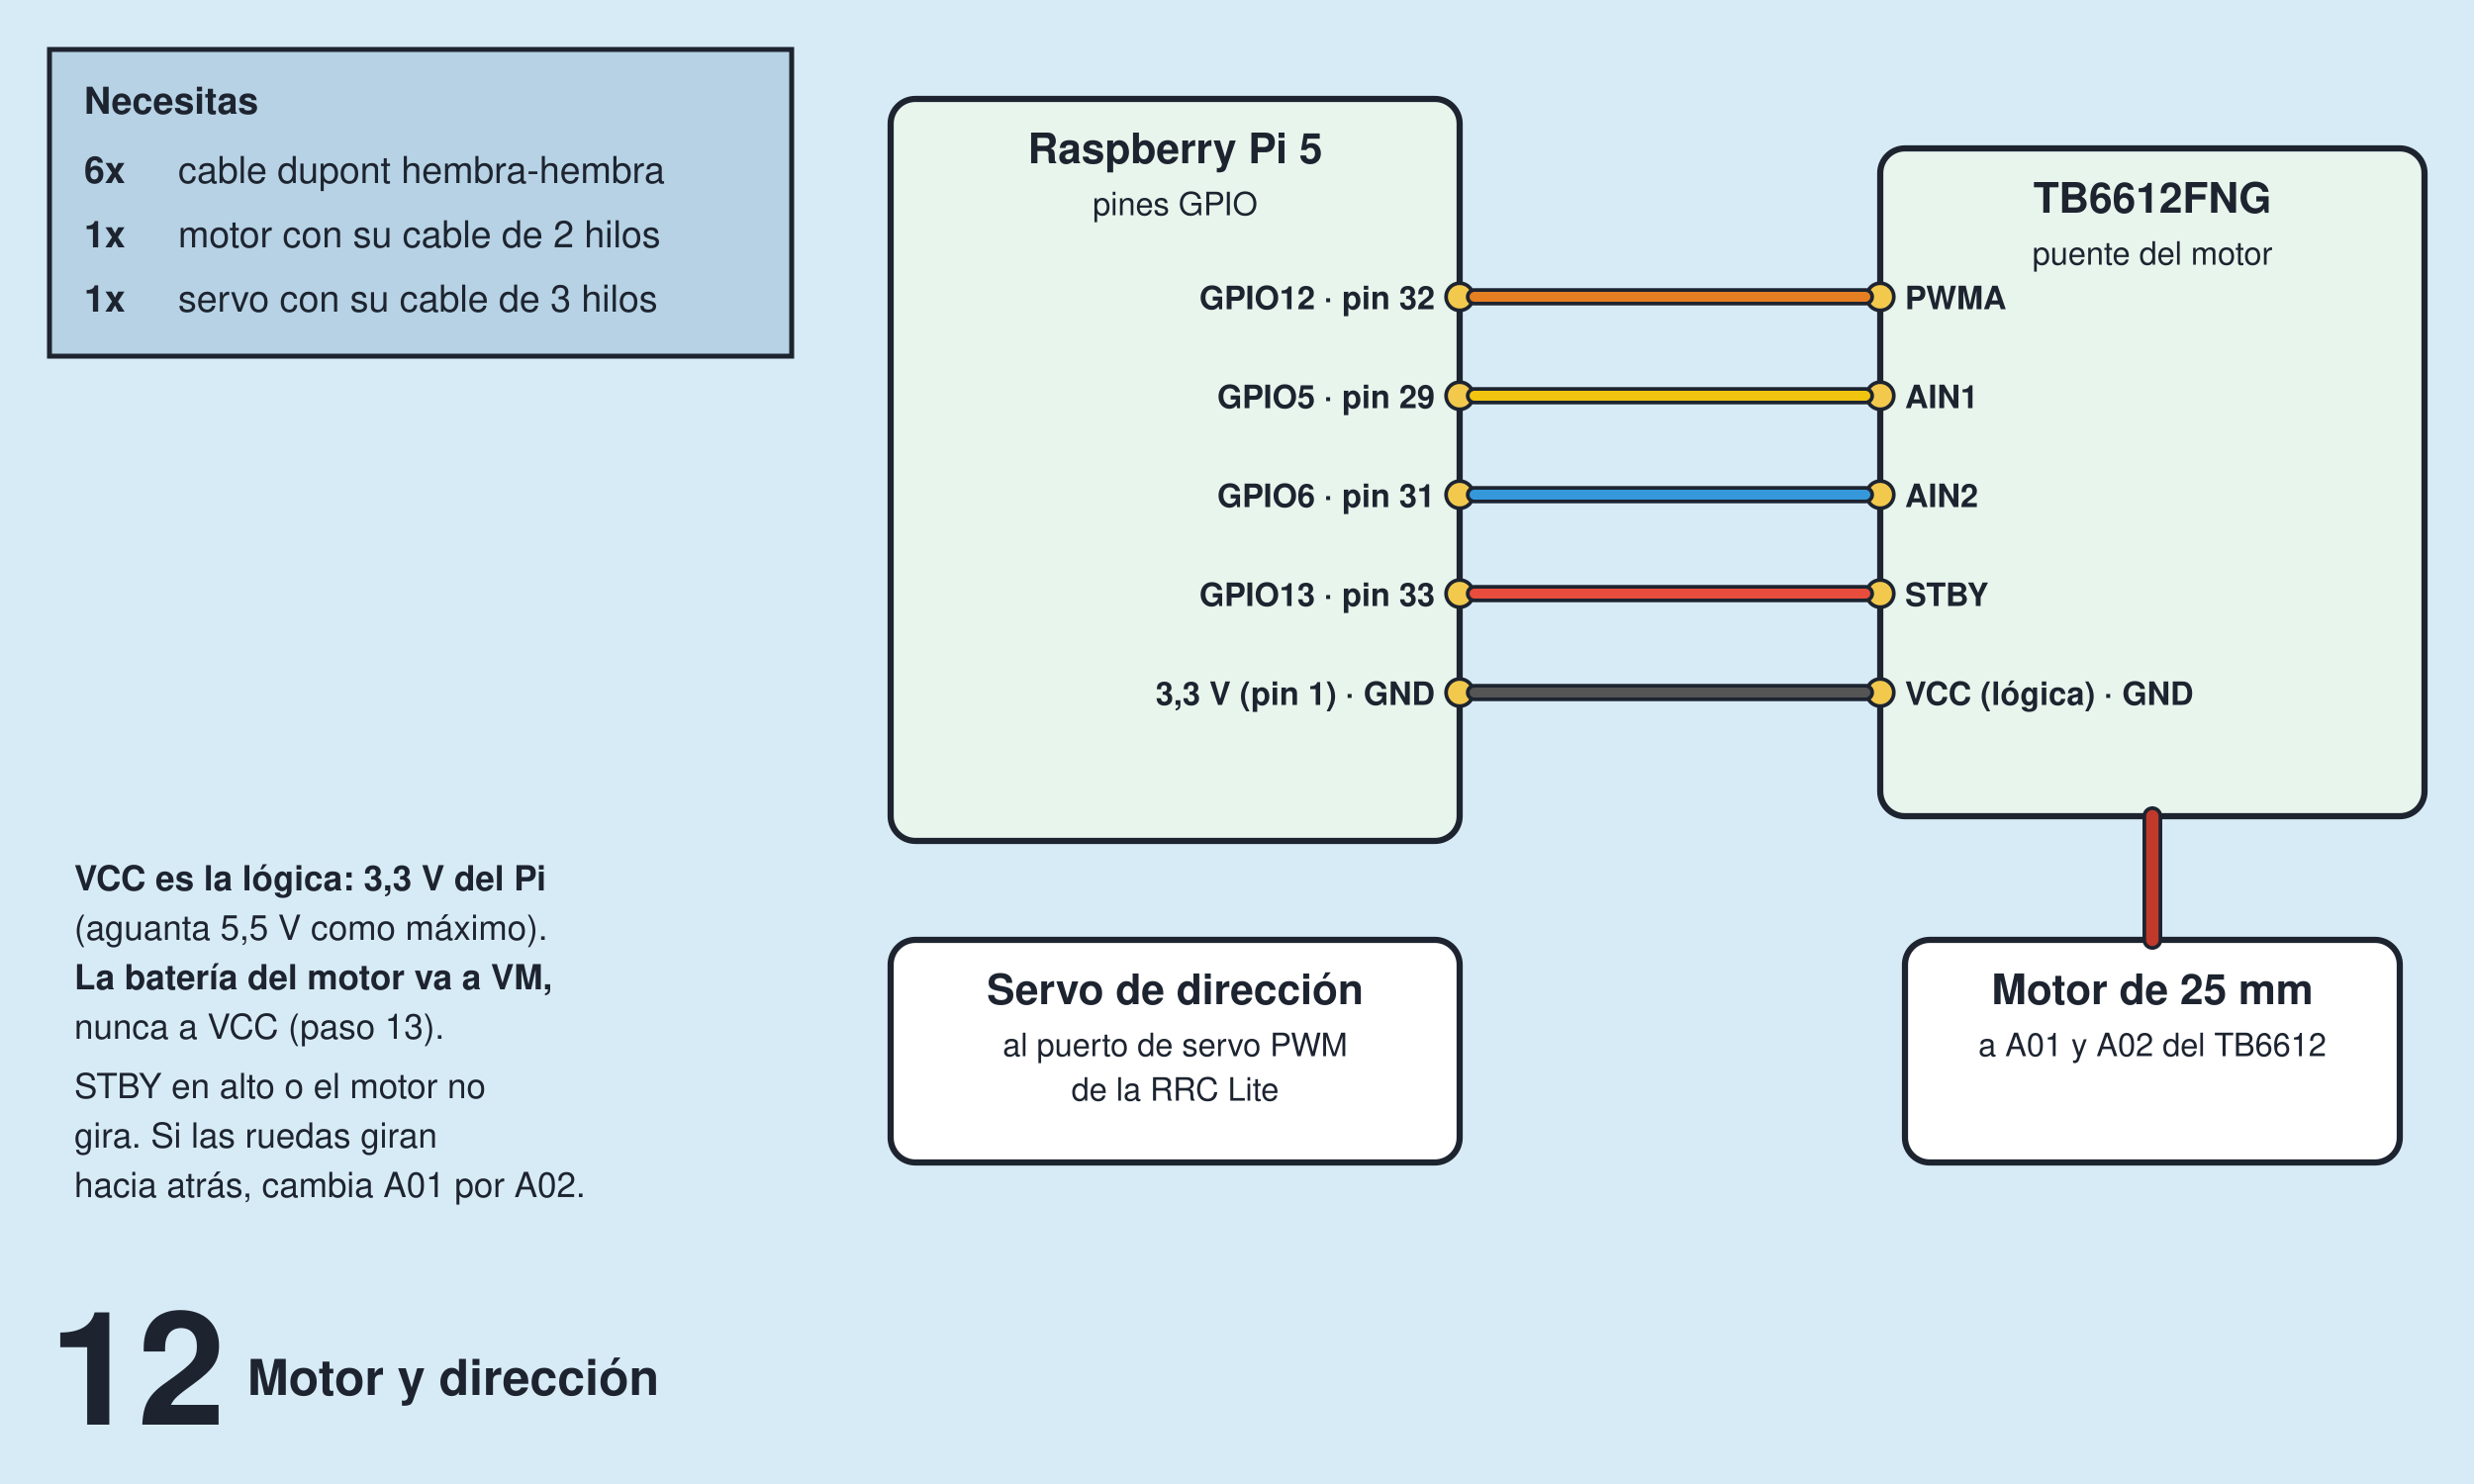
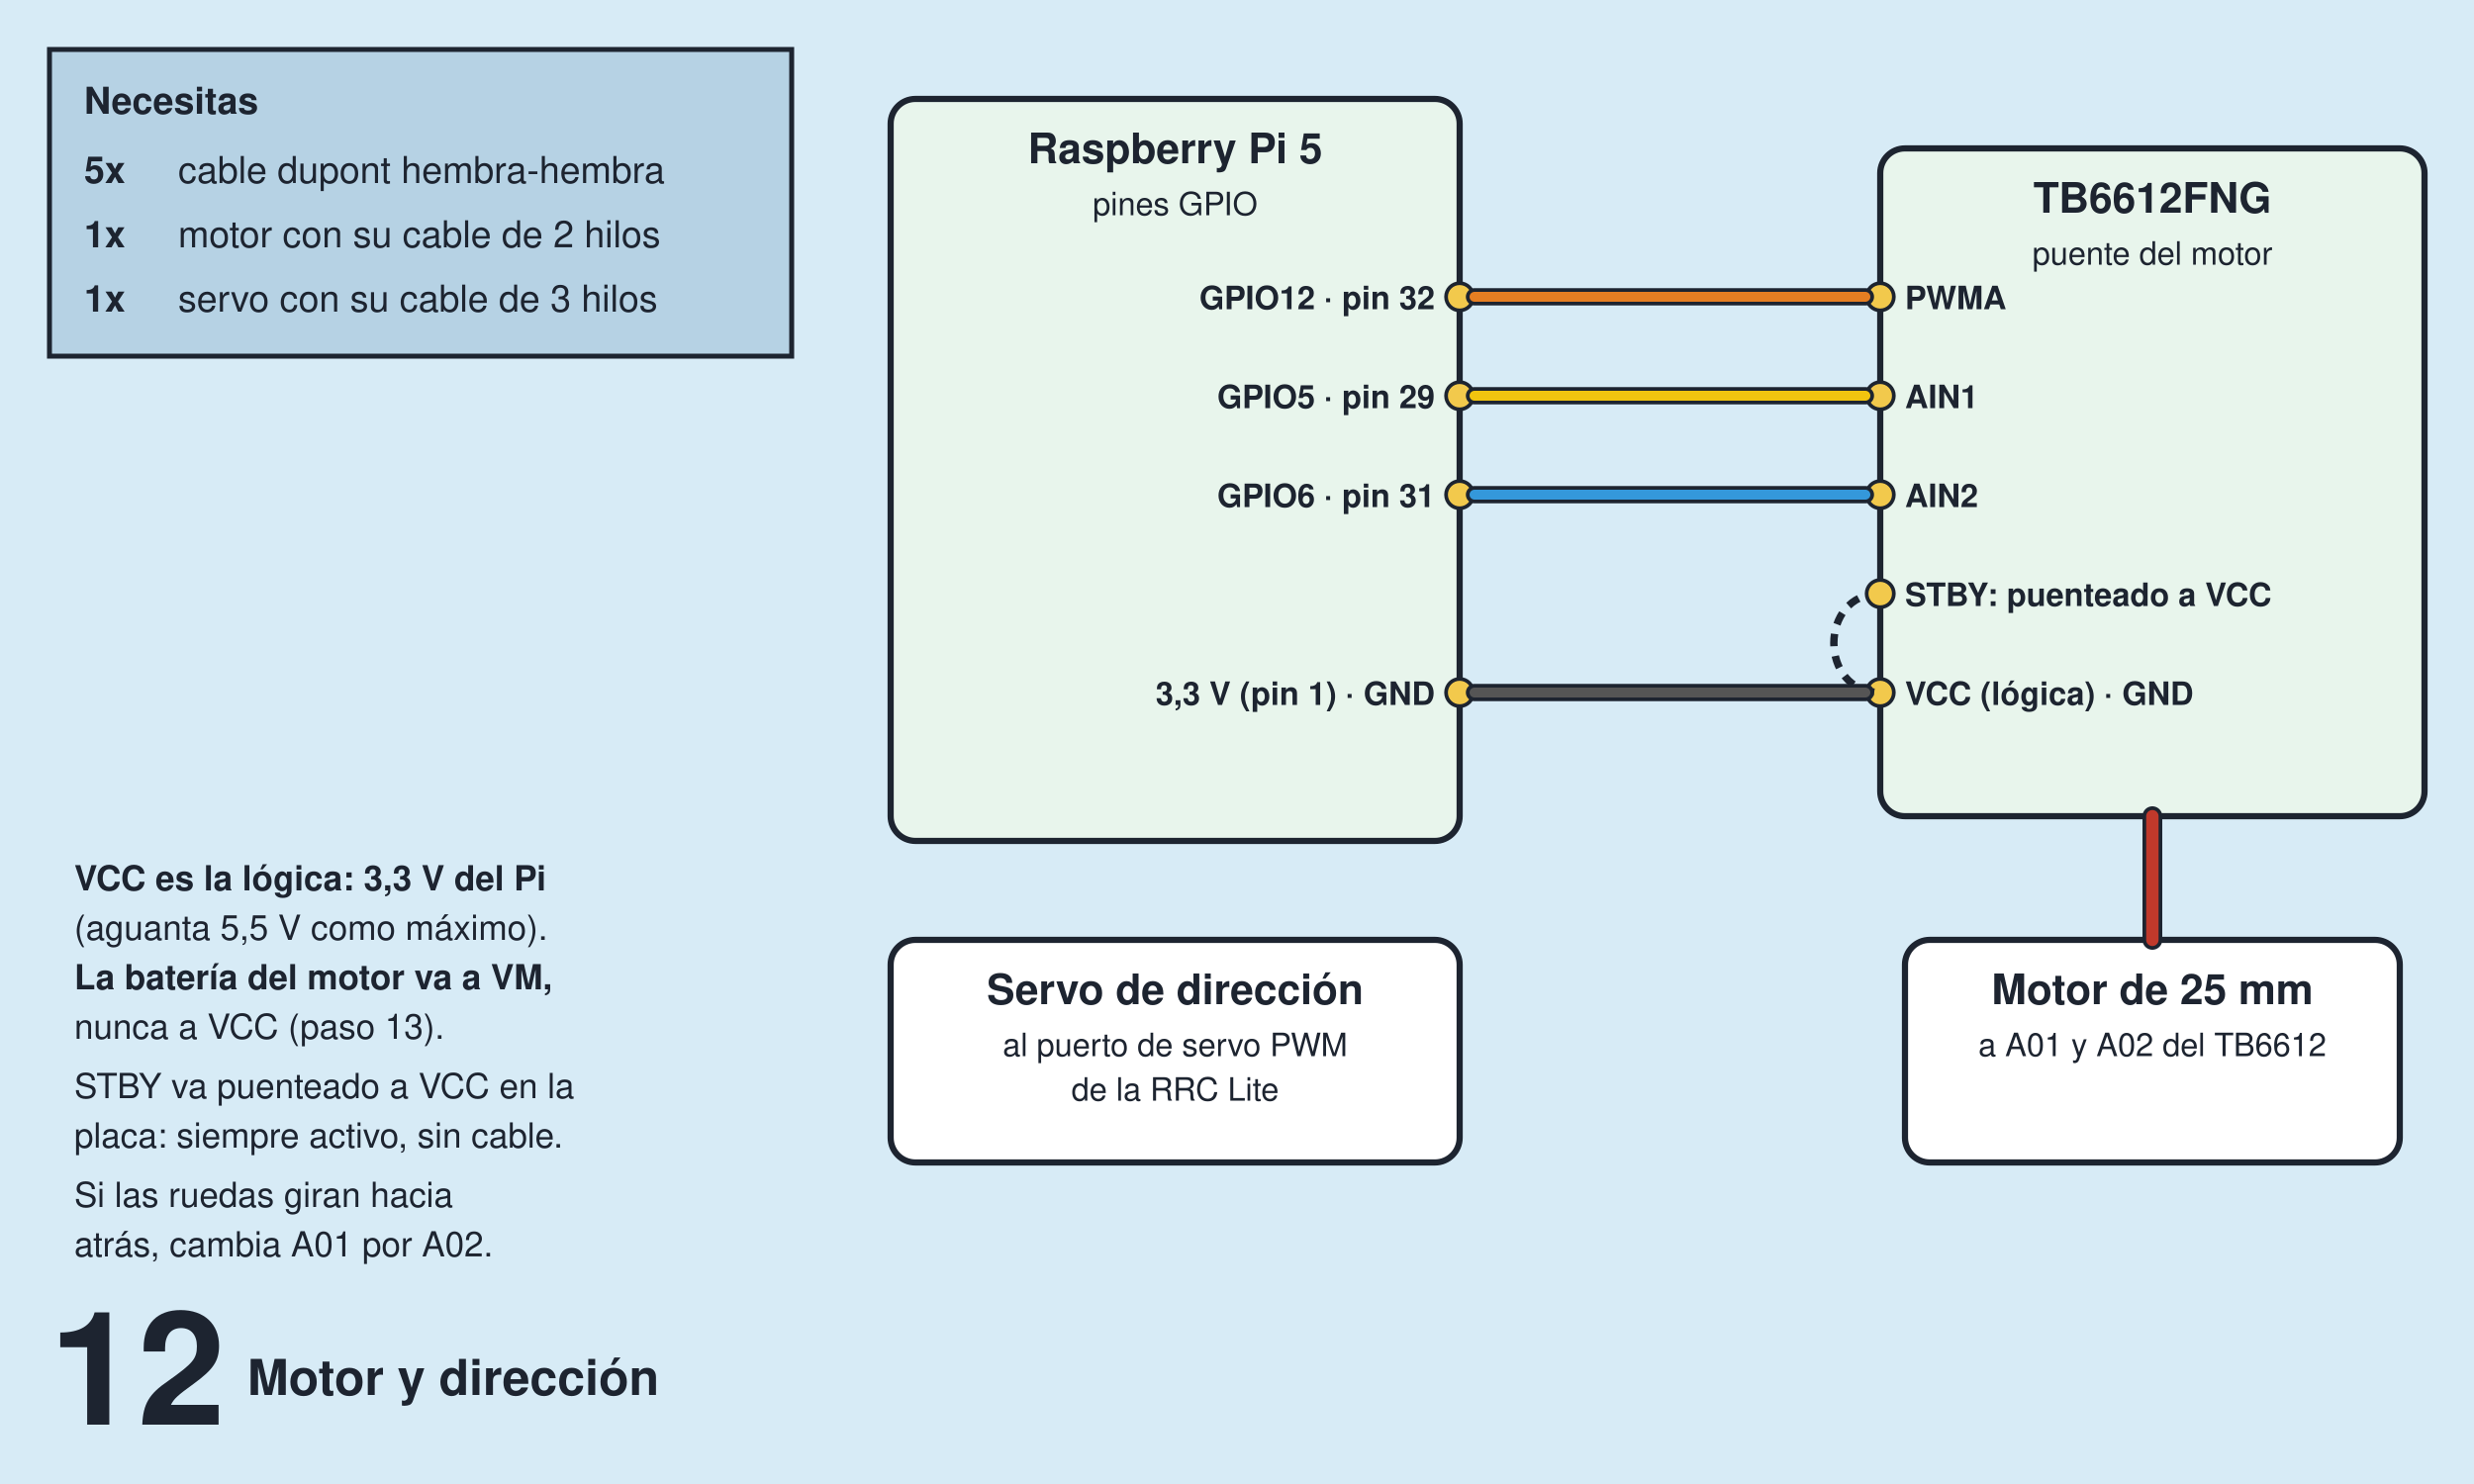
<svg xmlns="http://www.w3.org/2000/svg" viewBox="0 0 1000 600" width="1000" height="600" role="img" aria-label="Motor y dirección">
  <rect width="1000" height="600" fill="#d7ebf6" />
  <text x="20" y="576" font-family="Helvetica, Arial, sans-serif" font-size="64" font-weight="bold" text-anchor="start" fill="#1d2430">12</text>
  <text x="100" y="564" font-family="Helvetica, Arial, sans-serif" font-size="20" font-weight="bold" text-anchor="start" fill="#1d2430">Motor y dirección</text>
  <rect x="20" y="20" width="300" height="124" fill="#b6d2e4" stroke="#1d2430" stroke-width="2" />
  <text x="34" y="46" font-family="Helvetica, Arial, sans-serif" font-size="15" font-weight="bold" text-anchor="start" fill="#1d2430">Necesitas</text>
-   <text x="34" y="74" font-family="Helvetica, Arial, sans-serif" font-size="15" font-weight="bold" text-anchor="start" fill="#1d2430">6x</text>
+   <text x="34" y="74" font-family="Helvetica, Arial, sans-serif" font-size="15" font-weight="bold" text-anchor="start" fill="#1d2430">5x</text>
  <text x="72" y="74" font-family="Helvetica, Arial, sans-serif" font-size="15" font-weight="normal" text-anchor="start" fill="#1d2430">cable dupont hembra-hembra</text>
  <text x="34" y="100" font-family="Helvetica, Arial, sans-serif" font-size="15" font-weight="bold" text-anchor="start" fill="#1d2430">1x</text>
  <text x="72" y="100" font-family="Helvetica, Arial, sans-serif" font-size="15" font-weight="normal" text-anchor="start" fill="#1d2430">motor con su cable de 2 hilos</text>
  <text x="34" y="126" font-family="Helvetica, Arial, sans-serif" font-size="15" font-weight="bold" text-anchor="start" fill="#1d2430">1x</text>
  <text x="72" y="126" font-family="Helvetica, Arial, sans-serif" font-size="15" font-weight="normal" text-anchor="start" fill="#1d2430">servo con su cable de 3 hilos</text>
  <rect x="360" y="40" width="230" height="300" rx="10" fill="#e8f5ec" stroke="#1d2430" stroke-width="2.5" />
  <text x="475.0" y="66" font-family="Helvetica, Arial, sans-serif" font-size="17" font-weight="bold" text-anchor="middle" fill="#1d2430">Raspberry Pi 5</text>
  <text x="475.0" y="87" font-family="Helvetica, Arial, sans-serif" font-size="13" font-weight="normal" text-anchor="middle" fill="#1d2430">pines GPIO</text>
  <circle cx="590" cy="120" r="5.5" fill="#f2c94c" stroke="#1d2430" stroke-width="1.5" />
  <text x="580" y="125" font-family="Helvetica, Arial, sans-serif" font-size="13" font-weight="bold" text-anchor="end" fill="#1d2430">GPIO12 · pin 32</text>
  <circle cx="590" cy="160" r="5.5" fill="#f2c94c" stroke="#1d2430" stroke-width="1.5" />
  <text x="580" y="165" font-family="Helvetica, Arial, sans-serif" font-size="13" font-weight="bold" text-anchor="end" fill="#1d2430">GPIO5 · pin 29</text>
  <circle cx="590" cy="200" r="5.5" fill="#f2c94c" stroke="#1d2430" stroke-width="1.5" />
  <text x="580" y="205" font-family="Helvetica, Arial, sans-serif" font-size="13" font-weight="bold" text-anchor="end" fill="#1d2430">GPIO6 · pin 31</text>
-   <circle cx="590" cy="240" r="5.5" fill="#f2c94c" stroke="#1d2430" stroke-width="1.5" />
-   <text x="580" y="245" font-family="Helvetica, Arial, sans-serif" font-size="13" font-weight="bold" text-anchor="end" fill="#1d2430">GPIO13 · pin 33</text>
  <circle cx="590" cy="280" r="5.5" fill="#f2c94c" stroke="#1d2430" stroke-width="1.5" />
  <text x="580" y="285" font-family="Helvetica, Arial, sans-serif" font-size="13" font-weight="bold" text-anchor="end" fill="#1d2430">3,3 V (pin 1) · GND</text>
  <rect x="760" y="60" width="220" height="270" rx="10" fill="#e8f5ec" stroke="#1d2430" stroke-width="2.5" />
  <text x="870.0" y="86" font-family="Helvetica, Arial, sans-serif" font-size="17" font-weight="bold" text-anchor="middle" fill="#1d2430">TB6612FNG</text>
  <text x="870.0" y="107" font-family="Helvetica, Arial, sans-serif" font-size="13" font-weight="normal" text-anchor="middle" fill="#1d2430">puente del motor</text>
  <circle cx="760" cy="120" r="5.5" fill="#f2c94c" stroke="#1d2430" stroke-width="1.5" />
  <text x="770" y="125" font-family="Helvetica, Arial, sans-serif" font-size="13" font-weight="bold" text-anchor="start" fill="#1d2430">PWMA</text>
  <circle cx="760" cy="160" r="5.5" fill="#f2c94c" stroke="#1d2430" stroke-width="1.5" />
  <text x="770" y="165" font-family="Helvetica, Arial, sans-serif" font-size="13" font-weight="bold" text-anchor="start" fill="#1d2430">AIN1</text>
  <circle cx="760" cy="200" r="5.5" fill="#f2c94c" stroke="#1d2430" stroke-width="1.5" />
  <text x="770" y="205" font-family="Helvetica, Arial, sans-serif" font-size="13" font-weight="bold" text-anchor="start" fill="#1d2430">AIN2</text>
-   <circle cx="760" cy="240" r="5.5" fill="#f2c94c" stroke="#1d2430" stroke-width="1.5" />
-   <text x="770" y="245" font-family="Helvetica, Arial, sans-serif" font-size="13" font-weight="bold" text-anchor="start" fill="#1d2430">STBY</text>
  <circle cx="760" cy="280" r="5.5" fill="#f2c94c" stroke="#1d2430" stroke-width="1.5" />
  <text x="770" y="285" font-family="Helvetica, Arial, sans-serif" font-size="13" font-weight="bold" text-anchor="start" fill="#1d2430">VCC (lógica) · GND</text>
+   <path d="M 760 240 C 735 240, 735 280, 760 280" fill="none" stroke="#1d2430" stroke-width="3" stroke-dasharray="5 4" />
+   <circle cx="760" cy="240" r="5.5" fill="#f2c94c" stroke="#1d2430" stroke-width="1.5" />
+   <text x="770" y="245" font-family="Helvetica, Arial, sans-serif" font-size="13" font-weight="bold" text-anchor="start" fill="#1d2430">STBY: puenteado a VCC</text>
  <path d="M 596 120 L 754 120" fill="none" stroke="#1d2430" stroke-width="7" stroke-linejoin="round" stroke-linecap="round" />
  <path d="M 596 120 L 754 120" fill="none" stroke="#e67e22" stroke-width="4" stroke-linejoin="round" stroke-linecap="round" />
  <path d="M 596 160 L 754 160" fill="none" stroke="#1d2430" stroke-width="7" stroke-linejoin="round" stroke-linecap="round" />
  <path d="M 596 160 L 754 160" fill="none" stroke="#f1c40f" stroke-width="4" stroke-linejoin="round" stroke-linecap="round" />
  <path d="M 596 200 L 754 200" fill="none" stroke="#1d2430" stroke-width="7" stroke-linejoin="round" stroke-linecap="round" />
  <path d="M 596 200 L 754 200" fill="none" stroke="#3498db" stroke-width="4" stroke-linejoin="round" stroke-linecap="round" />
-   <path d="M 596 240 L 754 240" fill="none" stroke="#1d2430" stroke-width="7" stroke-linejoin="round" stroke-linecap="round" />
-   <path d="M 596 240 L 754 240" fill="none" stroke="#e74c3c" stroke-width="4" stroke-linejoin="round" stroke-linecap="round" />
  <path d="M 596 280 L 754 280" fill="none" stroke="#1d2430" stroke-width="7" stroke-linejoin="round" stroke-linecap="round" />
  <path d="M 596 280 L 754 280" fill="none" stroke="#555555" stroke-width="4" stroke-linejoin="round" stroke-linecap="round" />
  <rect x="770" y="380" width="200" height="90" rx="10" fill="#ffffff" stroke="#1d2430" stroke-width="2.5" />
  <text x="870.0" y="406" font-family="Helvetica, Arial, sans-serif" font-size="17" font-weight="bold" text-anchor="middle" fill="#1d2430">Motor de 25 mm</text>
  <text x="870.0" y="427" font-family="Helvetica, Arial, sans-serif" font-size="13" font-weight="normal" text-anchor="middle" fill="#1d2430">a A01 y A02 del TB6612</text>
  <path d="M 870 330 L 870 380" fill="none" stroke="#1d2430" stroke-width="8" stroke-linejoin="round" stroke-linecap="round" />
  <path d="M 870 330 L 870 380" fill="none" stroke="#c0392b" stroke-width="5" stroke-linejoin="round" stroke-linecap="round" />
  <rect x="360" y="380" width="230" height="90" rx="10" fill="#ffffff" stroke="#1d2430" stroke-width="2.5" />
  <text x="475.0" y="406" font-family="Helvetica, Arial, sans-serif" font-size="17" font-weight="bold" text-anchor="middle" fill="#1d2430">Servo de dirección</text>
  <text x="475.0" y="427" font-family="Helvetica, Arial, sans-serif" font-size="13" font-weight="normal" text-anchor="middle" fill="#1d2430">al puerto de servo PWM</text>
  <text x="475.0" y="445" font-family="Helvetica, Arial, sans-serif" font-size="13" font-weight="normal" text-anchor="middle" fill="#1d2430">de la RRC Lite</text>
  <text x="30" y="360" font-family="Helvetica, Arial, sans-serif" font-size="14" font-weight="bold" text-anchor="start" fill="#1d2430">VCC es la lógica: 3,3 V del Pi</text>
  <text x="30" y="380" font-family="Helvetica, Arial, sans-serif" font-size="14" font-weight="normal" text-anchor="start" fill="#1d2430">(aguanta 5,5 V como máximo).</text>
  <text x="30" y="400" font-family="Helvetica, Arial, sans-serif" font-size="14" font-weight="bold" text-anchor="start" fill="#1d2430">La batería del motor va a VM,</text>
  <text x="30" y="420" font-family="Helvetica, Arial, sans-serif" font-size="14" font-weight="normal" text-anchor="start" fill="#1d2430">nunca a VCC (paso 13).</text>
-   <text x="30" y="444" font-family="Helvetica, Arial, sans-serif" font-size="14" font-weight="normal" text-anchor="start" fill="#1d2430">STBY en alto o el motor no</text>
-   <text x="30" y="464" font-family="Helvetica, Arial, sans-serif" font-size="14" font-weight="normal" text-anchor="start" fill="#1d2430">gira. Si las ruedas giran</text>
-   <text x="30" y="484" font-family="Helvetica, Arial, sans-serif" font-size="14" font-weight="normal" text-anchor="start" fill="#1d2430">hacia atrás, cambia A01 por A02.</text>
+   <text x="30" y="444" font-family="Helvetica, Arial, sans-serif" font-size="14" font-weight="normal" text-anchor="start" fill="#1d2430">STBY va puenteado a VCC en la</text>
+   <text x="30" y="464" font-family="Helvetica, Arial, sans-serif" font-size="14" font-weight="normal" text-anchor="start" fill="#1d2430">placa: siempre activo, sin cable.</text>
+   <text x="30" y="488" font-family="Helvetica, Arial, sans-serif" font-size="14" font-weight="normal" text-anchor="start" fill="#1d2430">Si las ruedas giran hacia</text>
+   <text x="30" y="508" font-family="Helvetica, Arial, sans-serif" font-size="14" font-weight="normal" text-anchor="start" fill="#1d2430">atrás, cambia A01 por A02.</text>
</svg>
